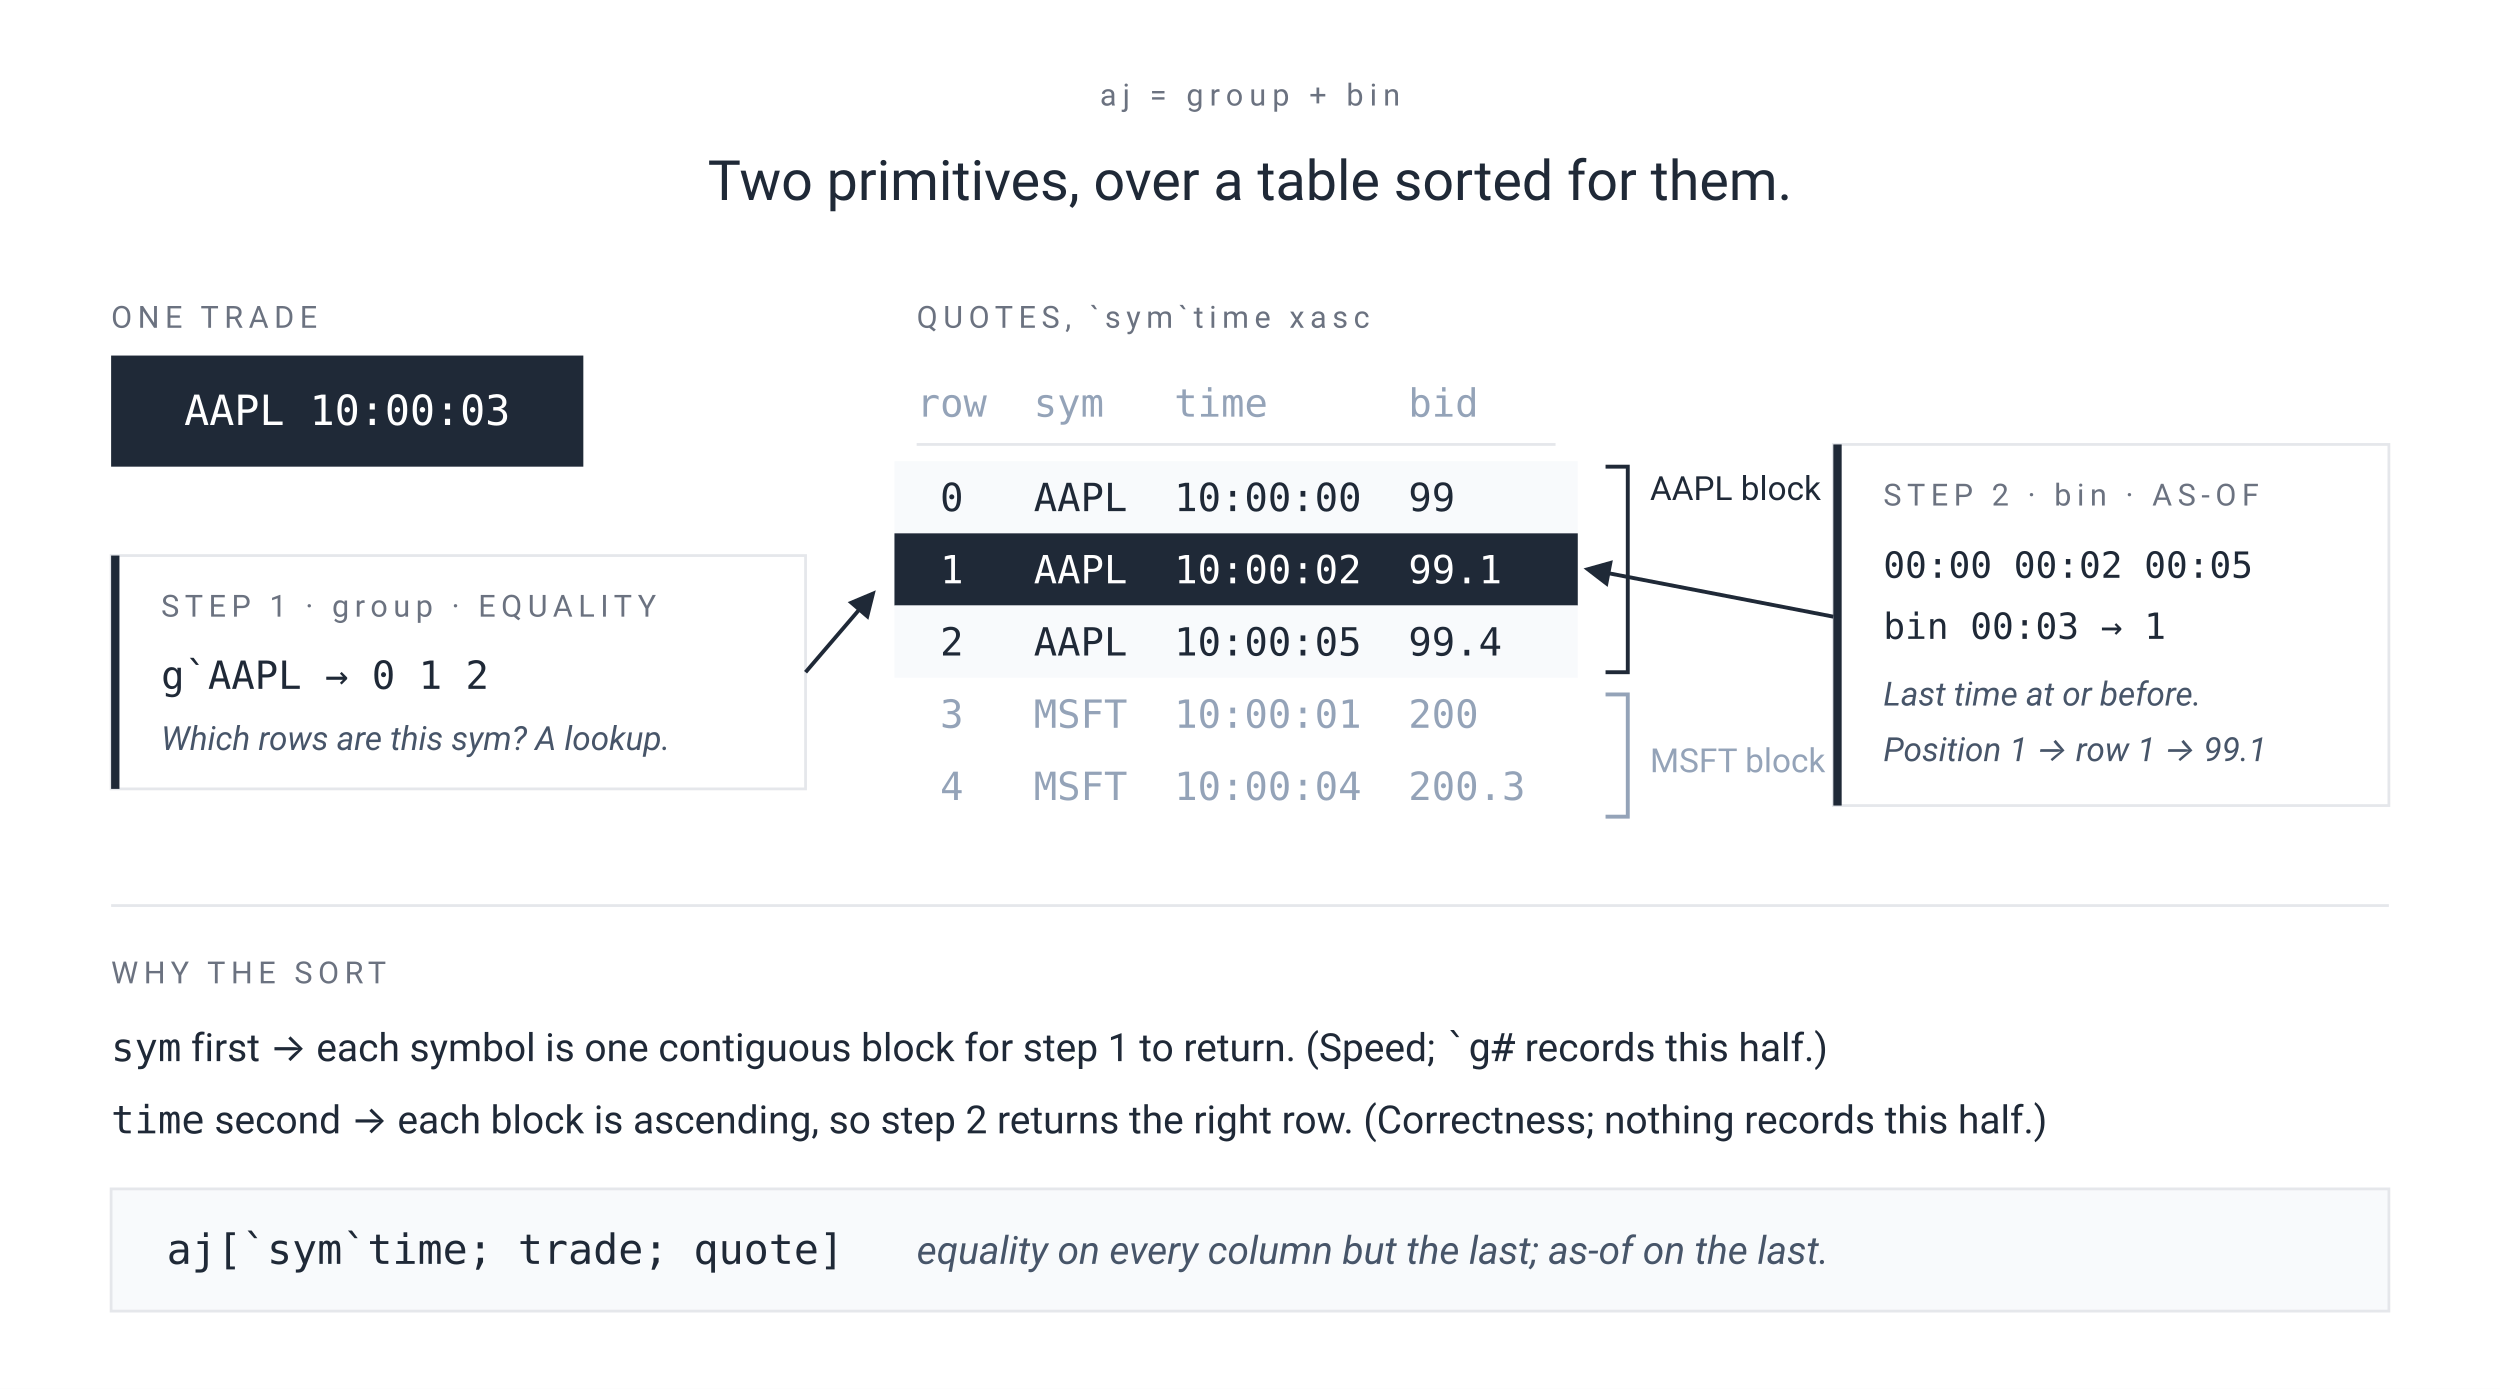
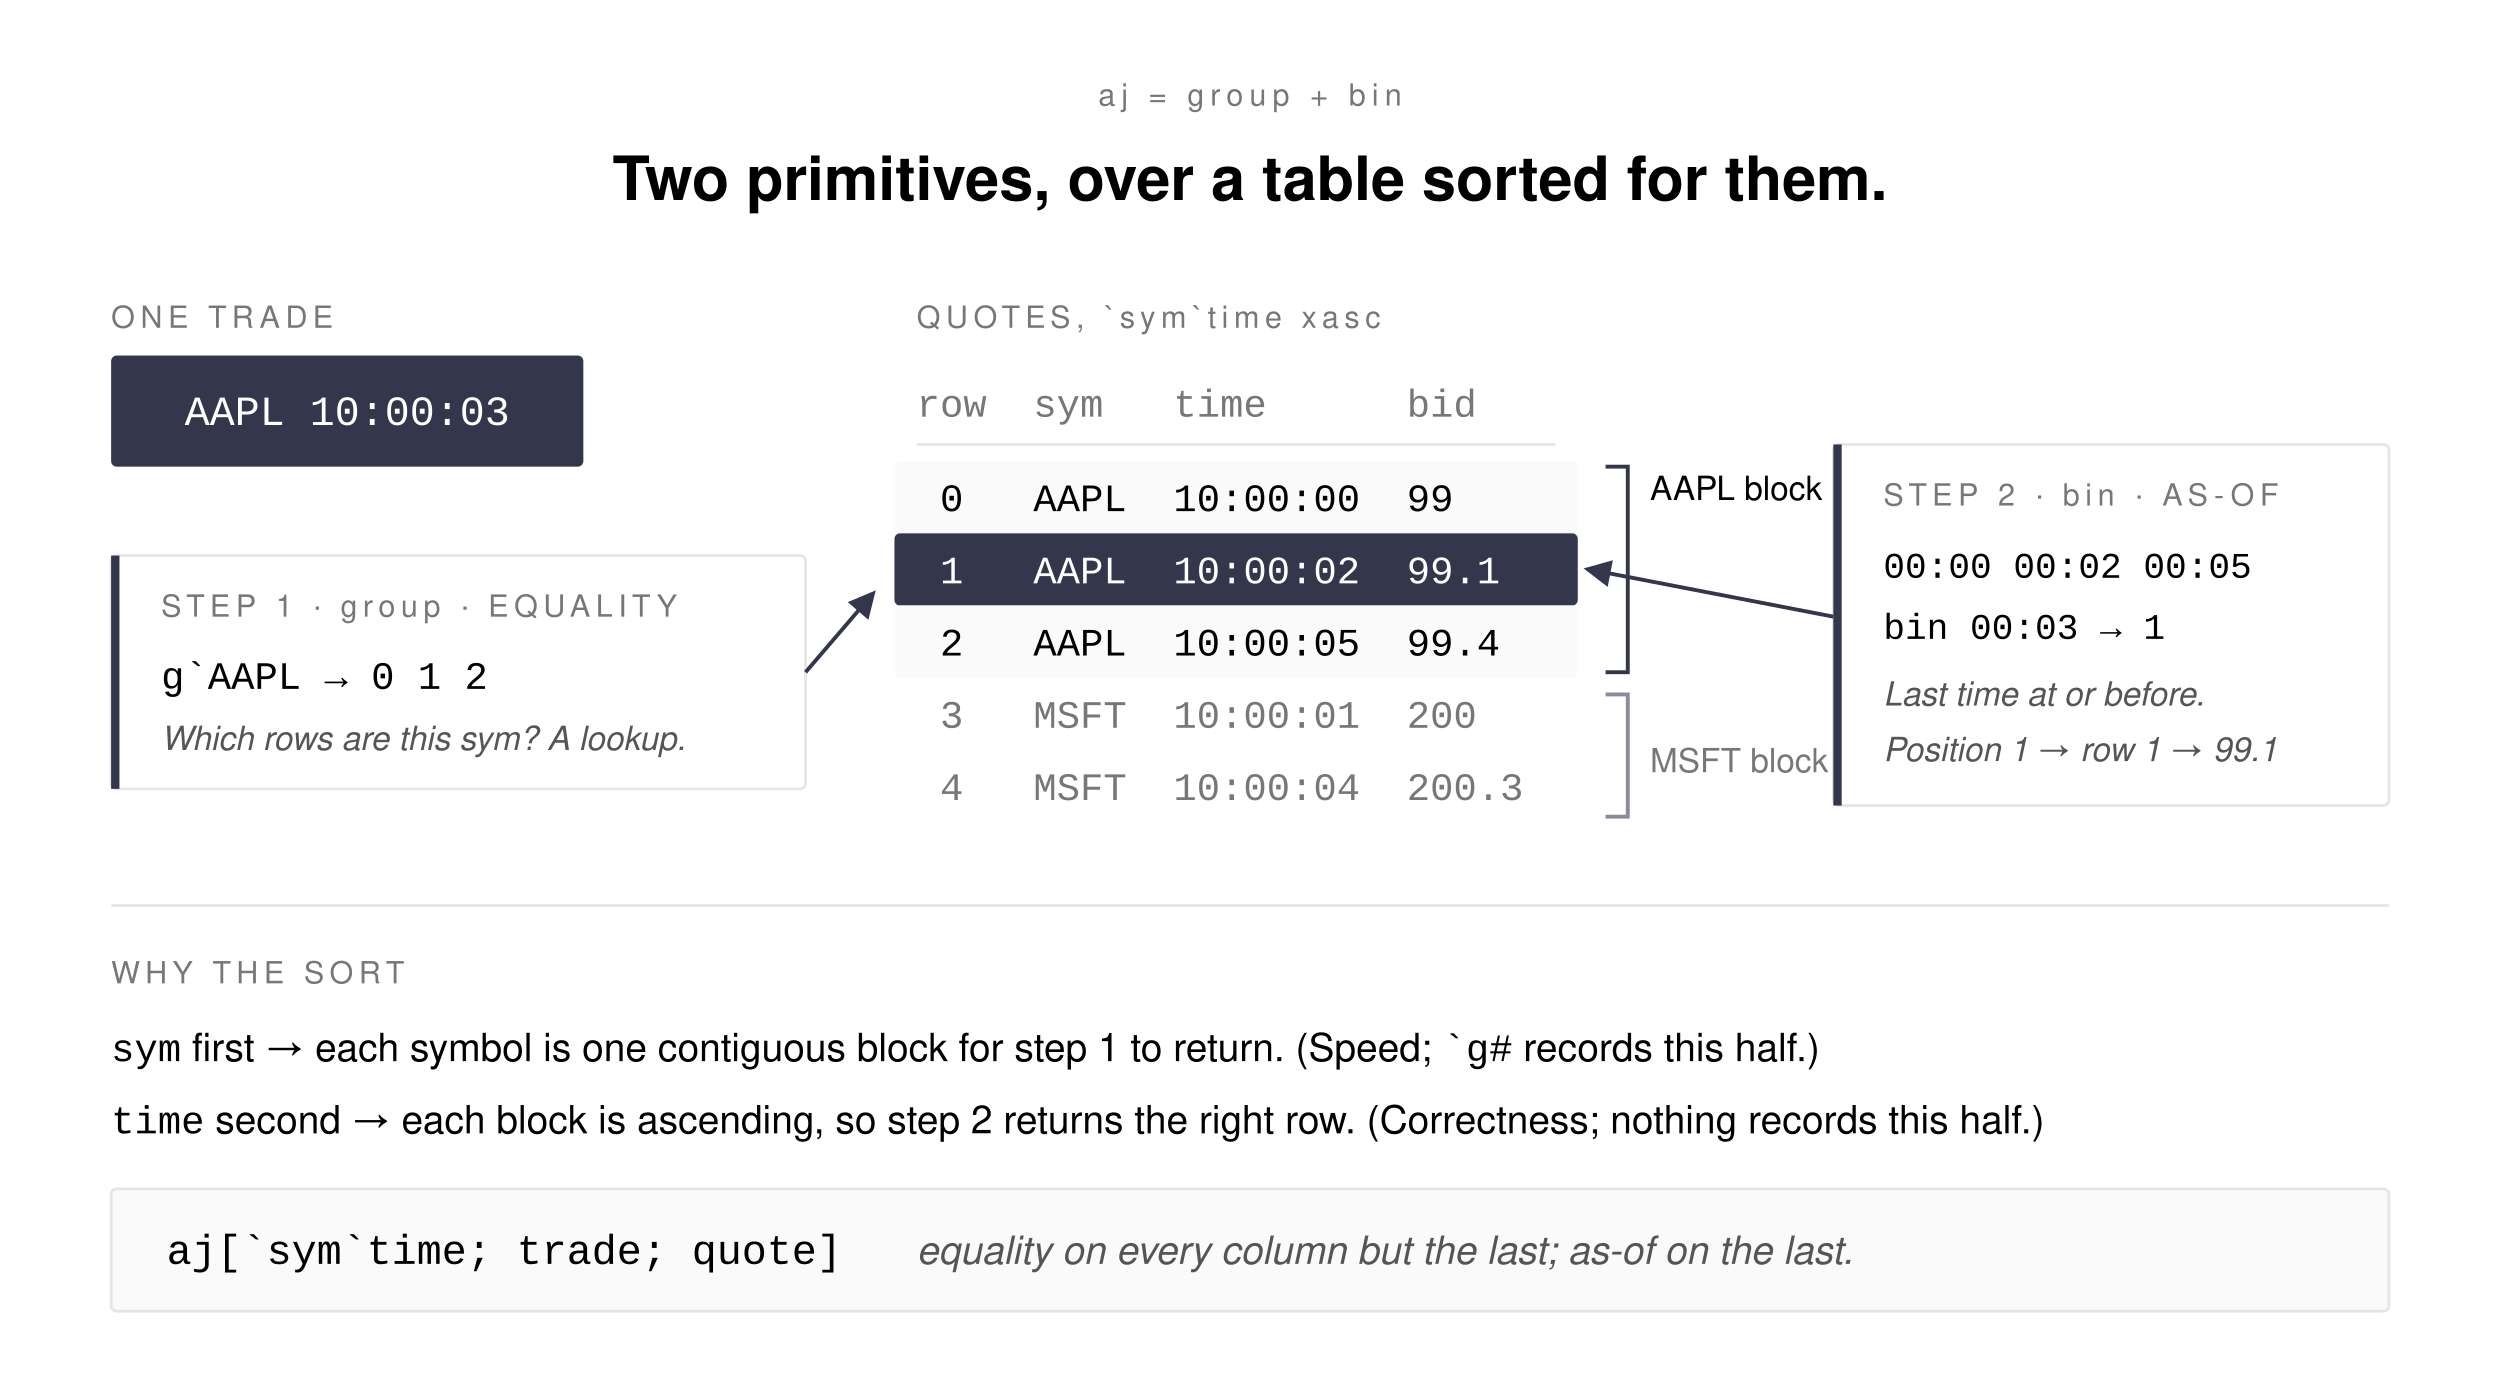
- <svg xmlns="http://www.w3.org/2000/svg" viewBox="0 0 900 500" role="img" aria-labelledby="title desc" font-family="-apple-system, BlinkMacSystemFont, 'Segoe UI', Roboto, sans-serif">
+ <svg xmlns="http://www.w3.org/2000/svg" viewBox="0 0 900 500" role="img" aria-labelledby="title desc" font-family="'Source Sans Pro', -apple-system, BlinkMacSystemFont, 'Segoe UI', Helvetica, Arial, sans-serif">
  <defs>
    <marker id="ah" viewBox="0 0 10 10" refX="8" refY="5" markerWidth="7" markerHeight="7" orient="auto-start-reverse">
-       <path d="M 0 0 L 10 5 L 0 10 z" fill="#1f2937" />
+       <path d="M 0 0 L 10 5 L 0 10 z" fill="#34374C" />
    </marker>
  </defs>
  <rect width="900" height="500" fill="#ffffff" />
-   <text x="450" y="38" text-anchor="middle" font-size="11" letter-spacing="2.2" fill="#6b7280">aj = group + bin</text>
-   <text x="450" y="72" text-anchor="middle" font-size="20" fill="#1f2937">Two primitives, over a table sorted for them.</text>
-   <text x="40" y="118" font-size="11" letter-spacing="2" fill="#6b7280">ONE TRADE</text>
-   <rect x="40" y="128" width="170" height="40" fill="#1f2937" />
-   <text x="125" y="153" text-anchor="middle" font-family="'SF Mono', Menlo, Consolas, monospace" font-size="15" fill="#ffffff">AAPL  10:00:03</text>
-   <text x="330" y="118" font-size="11" letter-spacing="2" fill="#6b7280">QUOTES, `sym`time xasc</text>
-   <g font-family="'SF Mono', Menlo, Consolas, monospace" font-size="14" xml:space="preserve">
-     <text x="330" y="150" fill="#94a3b8">row  sym   time      bid</text>
-     <line x1="330" y1="160" x2="560" y2="160" stroke="#e5e7eb" />
-     <rect x="322" y="166" width="246" height="26" fill="#f8fafc" />
-     <rect x="322" y="192" width="246" height="26" fill="#1f2937" />
-     <rect x="322" y="218" width="246" height="26" fill="#f8fafc" />
-     <text x="330" y="184" fill="#1f2937"> 0   AAPL  10:00:00  99</text>
+   <text x="450" y="38" text-anchor="middle" font-size="11" letter-spacing="2.2" fill="#777777">aj = group + bin</text>
+   <text x="450" y="72" text-anchor="middle" font-size="22" font-weight="600" fill="#000000">Two primitives, over a table sorted for them.</text>
+   <text x="40" y="118" font-size="11" letter-spacing="2" fill="#777777">ONE TRADE</text>
+   <rect rx="2" x="40" y="128" width="170" height="40" fill="#34374C" />
+   <text x="125" y="153" text-anchor="middle" font-family="ui-monospace, SFMono-Regular, 'SF Mono', Menlo, Monaco, Consolas, 'Liberation Mono', 'Courier New', monospace" font-size="15" fill="#ffffff">AAPL  10:00:03</text>
+   <text x="330" y="118" font-size="11" letter-spacing="2" fill="#777777">QUOTES, `sym`time xasc</text>
+   <g font-family="ui-monospace, SFMono-Regular, 'SF Mono', Menlo, Monaco, Consolas, 'Liberation Mono', 'Courier New', monospace" font-size="14" xml:space="preserve">
+     <text x="330" y="150" fill="#777777">row  sym   time      bid</text>
+     <line x1="330" y1="160" x2="560" y2="160" stroke="#e5e5e5" />
+     <rect rx="2" x="322" y="166" width="246" height="26" fill="#fafafa" />
+     <rect rx="2" x="322" y="192" width="246" height="26" fill="#34374C" />
+     <rect rx="2" x="322" y="218" width="246" height="26" fill="#fafafa" />
+     <text x="330" y="184" fill="#000000"> 0   AAPL  10:00:00  99</text>
    <text x="330" y="210" fill="#ffffff"> 1   AAPL  10:00:02  99.1</text>
-     <text x="330" y="236" fill="#1f2937"> 2   AAPL  10:00:05  99.4</text>
-     <text x="330" y="262" fill="#94a3b8"> 3   MSFT  10:00:01  200</text>
-     <text x="330" y="288" fill="#94a3b8"> 4   MSFT  10:00:04  200.3</text>
+     <text x="330" y="236" fill="#000000"> 2   AAPL  10:00:05  99.4</text>
+     <text x="330" y="262" fill="#777777"> 3   MSFT  10:00:01  200</text>
+     <text x="330" y="288" fill="#777777"> 4   MSFT  10:00:04  200.3</text>
  </g>
-   <path d="M 578 168 L 586 168 L 586 242 L 578 242" fill="none" stroke="#1f2937" stroke-width="1.4" />
-   <text x="594" y="180" font-size="12" fill="#1f2937">AAPL block</text>
-   <path d="M 578 250 L 586 250 L 586 294 L 578 294" fill="none" stroke="#94a3b8" stroke-width="1.4" />
-   <text x="594" y="278" font-size="12" fill="#94a3b8">MSFT block</text>
-   <rect x="40" y="200" width="250" height="84" fill="#ffffff" stroke="#e5e7eb" />
-   <rect x="40" y="200" width="3" height="84" fill="#1f2937" />
-   <text x="58" y="222" font-size="11" letter-spacing="2" fill="#6b7280">STEP 1 · group · EQUALITY</text>
-   <text x="58" y="248" font-family="'SF Mono', Menlo, Consolas, monospace" font-size="14" fill="#1f2937">g`AAPL  →  0 1 2</text>
-   <text x="58" y="270" font-size="12" font-style="italic" fill="#475569">Which rows are this sym? A lookup.</text>
-   <path d="M 290 242 L 314 214" stroke="#1f2937" stroke-width="1.4" fill="none" marker-end="url(#ah)" />
-   <rect x="660" y="160" width="200" height="130" fill="#ffffff" stroke="#e5e7eb" />
-   <rect x="660" y="160" width="3" height="130" fill="#1f2937" />
-   <text x="678" y="182" font-size="11" letter-spacing="2" fill="#6b7280">STEP 2 · bin · AS-OF</text>
-   <g font-family="'SF Mono', Menlo, Consolas, monospace" font-size="13" fill="#1f2937">
+   <path d="M 578 168 L 586 168 L 586 242 L 578 242" fill="none" stroke="#34374C" stroke-width="1.4" />
+   <text x="594" y="180" font-size="12" fill="#000000">AAPL block</text>
+   <path d="M 578 250 L 586 250 L 586 294 L 578 294" fill="none" stroke="#8a8c9e" stroke-width="1.4" />
+   <text x="594" y="278" font-size="12" fill="#777777">MSFT block</text>
+   <rect rx="2" x="40" y="200" width="250" height="84" fill="#ffffff" stroke="#e5e5e5" />
+   <rect x="40" y="200" width="3" height="84" fill="#34374C" />
+   <text x="58" y="222" font-size="11" letter-spacing="2" fill="#777777">STEP 1 · group · EQUALITY</text>
+   <text x="58" y="248" font-family="ui-monospace, SFMono-Regular, 'SF Mono', Menlo, Monaco, Consolas, 'Liberation Mono', 'Courier New', monospace" font-size="14" fill="#000000">g`AAPL  →  0 1 2</text>
+   <text x="58" y="270" font-size="12" font-style="italic" fill="#555555">Which rows are this sym? A lookup.</text>
+   <path d="M 290 242 L 314 214" stroke="#34374C" stroke-width="1.4" fill="none" marker-end="url(#ah)" />
+   <rect rx="2" x="660" y="160" width="200" height="130" fill="#ffffff" stroke="#e5e5e5" />
+   <rect x="660" y="160" width="3" height="130" fill="#34374C" />
+   <text x="678" y="182" font-size="11" letter-spacing="2" fill="#777777">STEP 2 · bin · AS-OF</text>
+   <g font-family="ui-monospace, SFMono-Regular, 'SF Mono', Menlo, Monaco, Consolas, 'Liberation Mono', 'Courier New', monospace" font-size="13" fill="#000000">
    <text x="678" y="208">00:00 00:02 00:05</text>
    <text x="678" y="230">bin 00:03  →  1</text>
  </g>
-   <text x="678" y="254" font-size="12" font-style="italic" fill="#475569">Last time at or before.</text>
-   <text x="678" y="274" font-size="12" font-style="italic" fill="#475569">Position 1 → row 1 → 99.1</text>
-   <path d="M 660 222 L 572 205" stroke="#1f2937" stroke-width="1.4" fill="none" marker-end="url(#ah)" />
-   <line x1="40" y1="326" x2="860" y2="326" stroke="#e5e7eb" />
-   <text x="40" y="354" font-size="11" letter-spacing="2" fill="#6b7280">WHY THE SORT</text>
-   <g font-size="14" fill="#1f2937">
+   <text x="678" y="254" font-size="12" font-style="italic" fill="#555555">Last time at or before.</text>
+   <text x="678" y="274" font-size="12" font-style="italic" fill="#555555">Position 1 → row 1 → 99.1</text>
+   <path d="M 660 222 L 572 205" stroke="#34374C" stroke-width="1.4" fill="none" marker-end="url(#ah)" />
+   <line x1="40" y1="326" x2="860" y2="326" stroke="#e5e5e5" />
+   <text x="40" y="354" font-size="11" letter-spacing="2" fill="#777777">WHY THE SORT</text>
+   <g font-size="14" fill="#000000">
    <text x="40" y="382">
-       <tspan font-family="'SF Mono', Menlo, Consolas, monospace">sym</tspan> first  →  each symbol is one contiguous block for step 1 to return. (Speed; <tspan font-family="'SF Mono', Menlo, Consolas, monospace">`g#</tspan> records this half.)</text>
+       <tspan font-family="ui-monospace, SFMono-Regular, 'SF Mono', Menlo, Monaco, Consolas, 'Liberation Mono', 'Courier New', monospace">sym</tspan> first  →  each symbol is one contiguous block for step 1 to return. (Speed; <tspan font-family="ui-monospace, SFMono-Regular, 'SF Mono', Menlo, Monaco, Consolas, 'Liberation Mono', 'Courier New', monospace">`g#</tspan> records this half.)</text>
    <text x="40" y="408">
-       <tspan font-family="'SF Mono', Menlo, Consolas, monospace">time</tspan> second  →  each block is ascending, so step 2 returns the right row. (Correctness; nothing records this half.)</text>
+       <tspan font-family="ui-monospace, SFMono-Regular, 'SF Mono', Menlo, Monaco, Consolas, 'Liberation Mono', 'Courier New', monospace">time</tspan> second  →  each block is ascending, so step 2 returns the right row. (Correctness; nothing records this half.)</text>
  </g>
-   <rect x="40" y="428" width="820" height="44" fill="#f8fafc" stroke="#e5e7eb" />
-   <text x="60" y="455" font-family="'SF Mono', Menlo, Consolas, monospace" font-size="15" fill="#1f2937">aj[`sym`time; trade; quote]</text>
-   <text x="330" y="455" font-size="14" font-style="italic" fill="#475569">equality on every column but the last; as-of on the last.</text>
+   <rect rx="2" x="40" y="428" width="820" height="44" fill="#fafafa" stroke="#e5e5e5" />
+   <text x="60" y="455" font-family="ui-monospace, SFMono-Regular, 'SF Mono', Menlo, Monaco, Consolas, 'Liberation Mono', 'Courier New', monospace" font-size="15" fill="#000000">aj[`sym`time; trade; quote]</text>
+   <text x="330" y="455" font-size="14" font-style="italic" fill="#555555">equality on every column but the last; as-of on the last.</text>
</svg>
